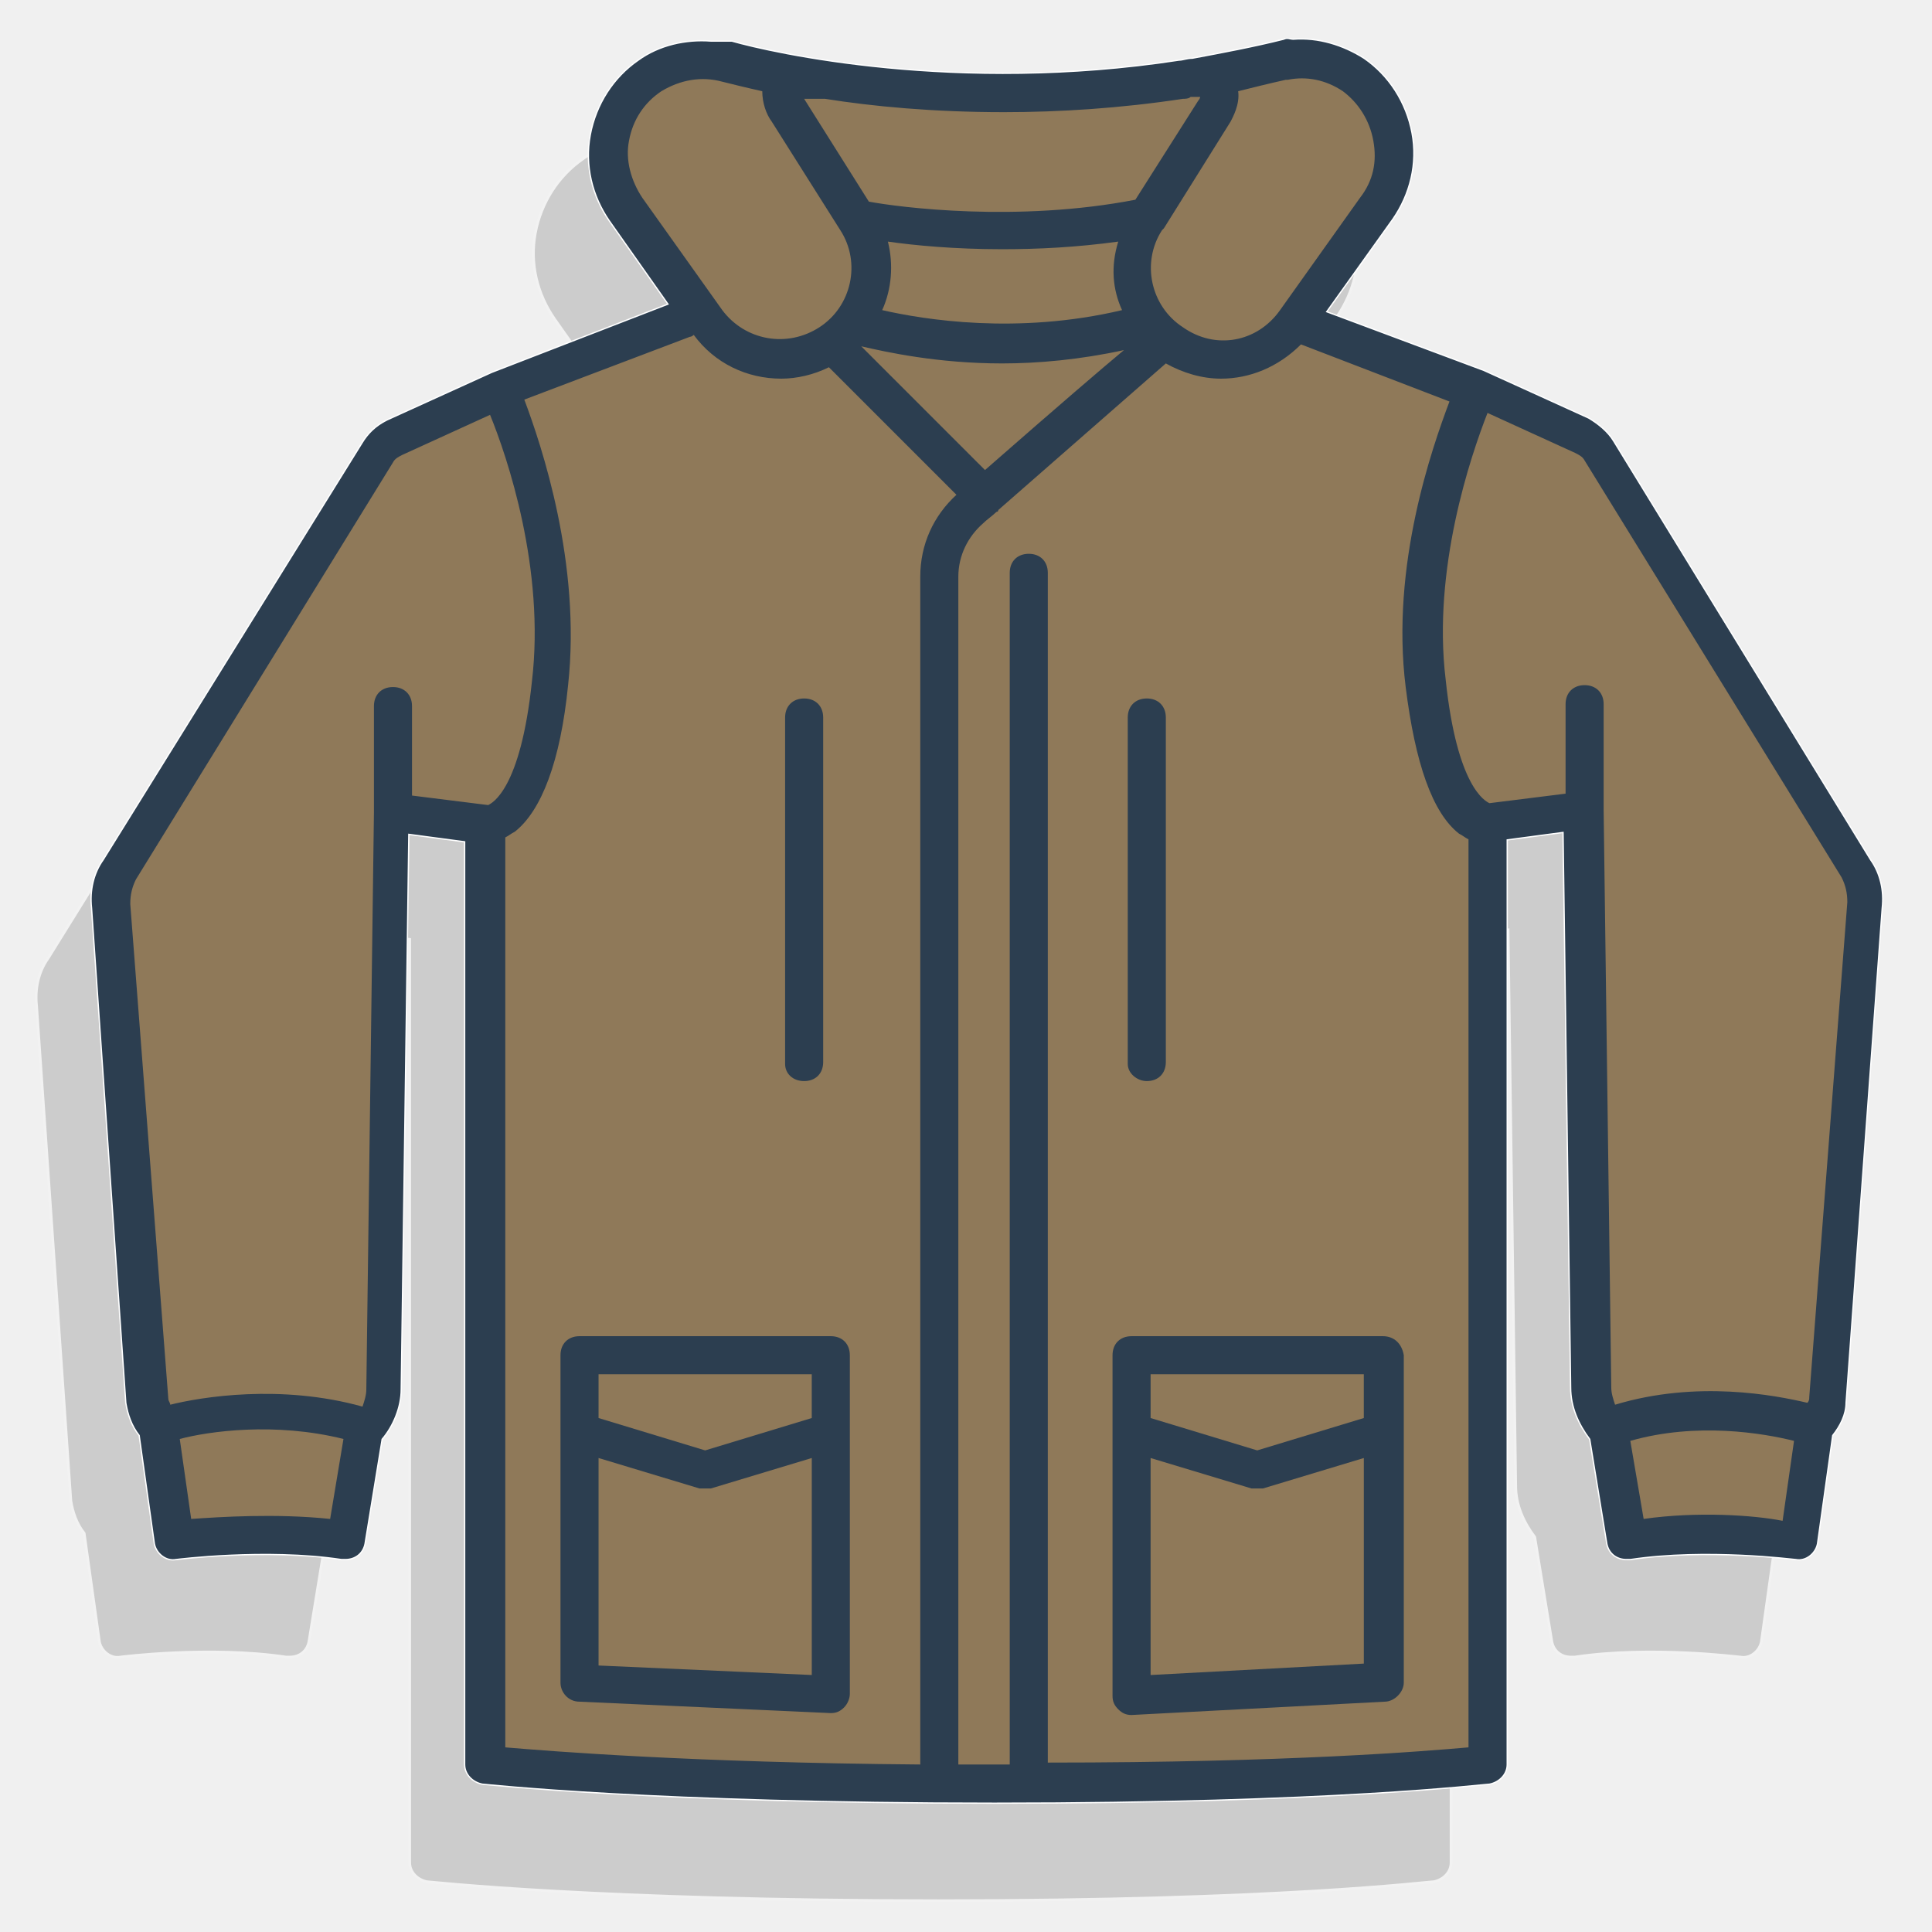
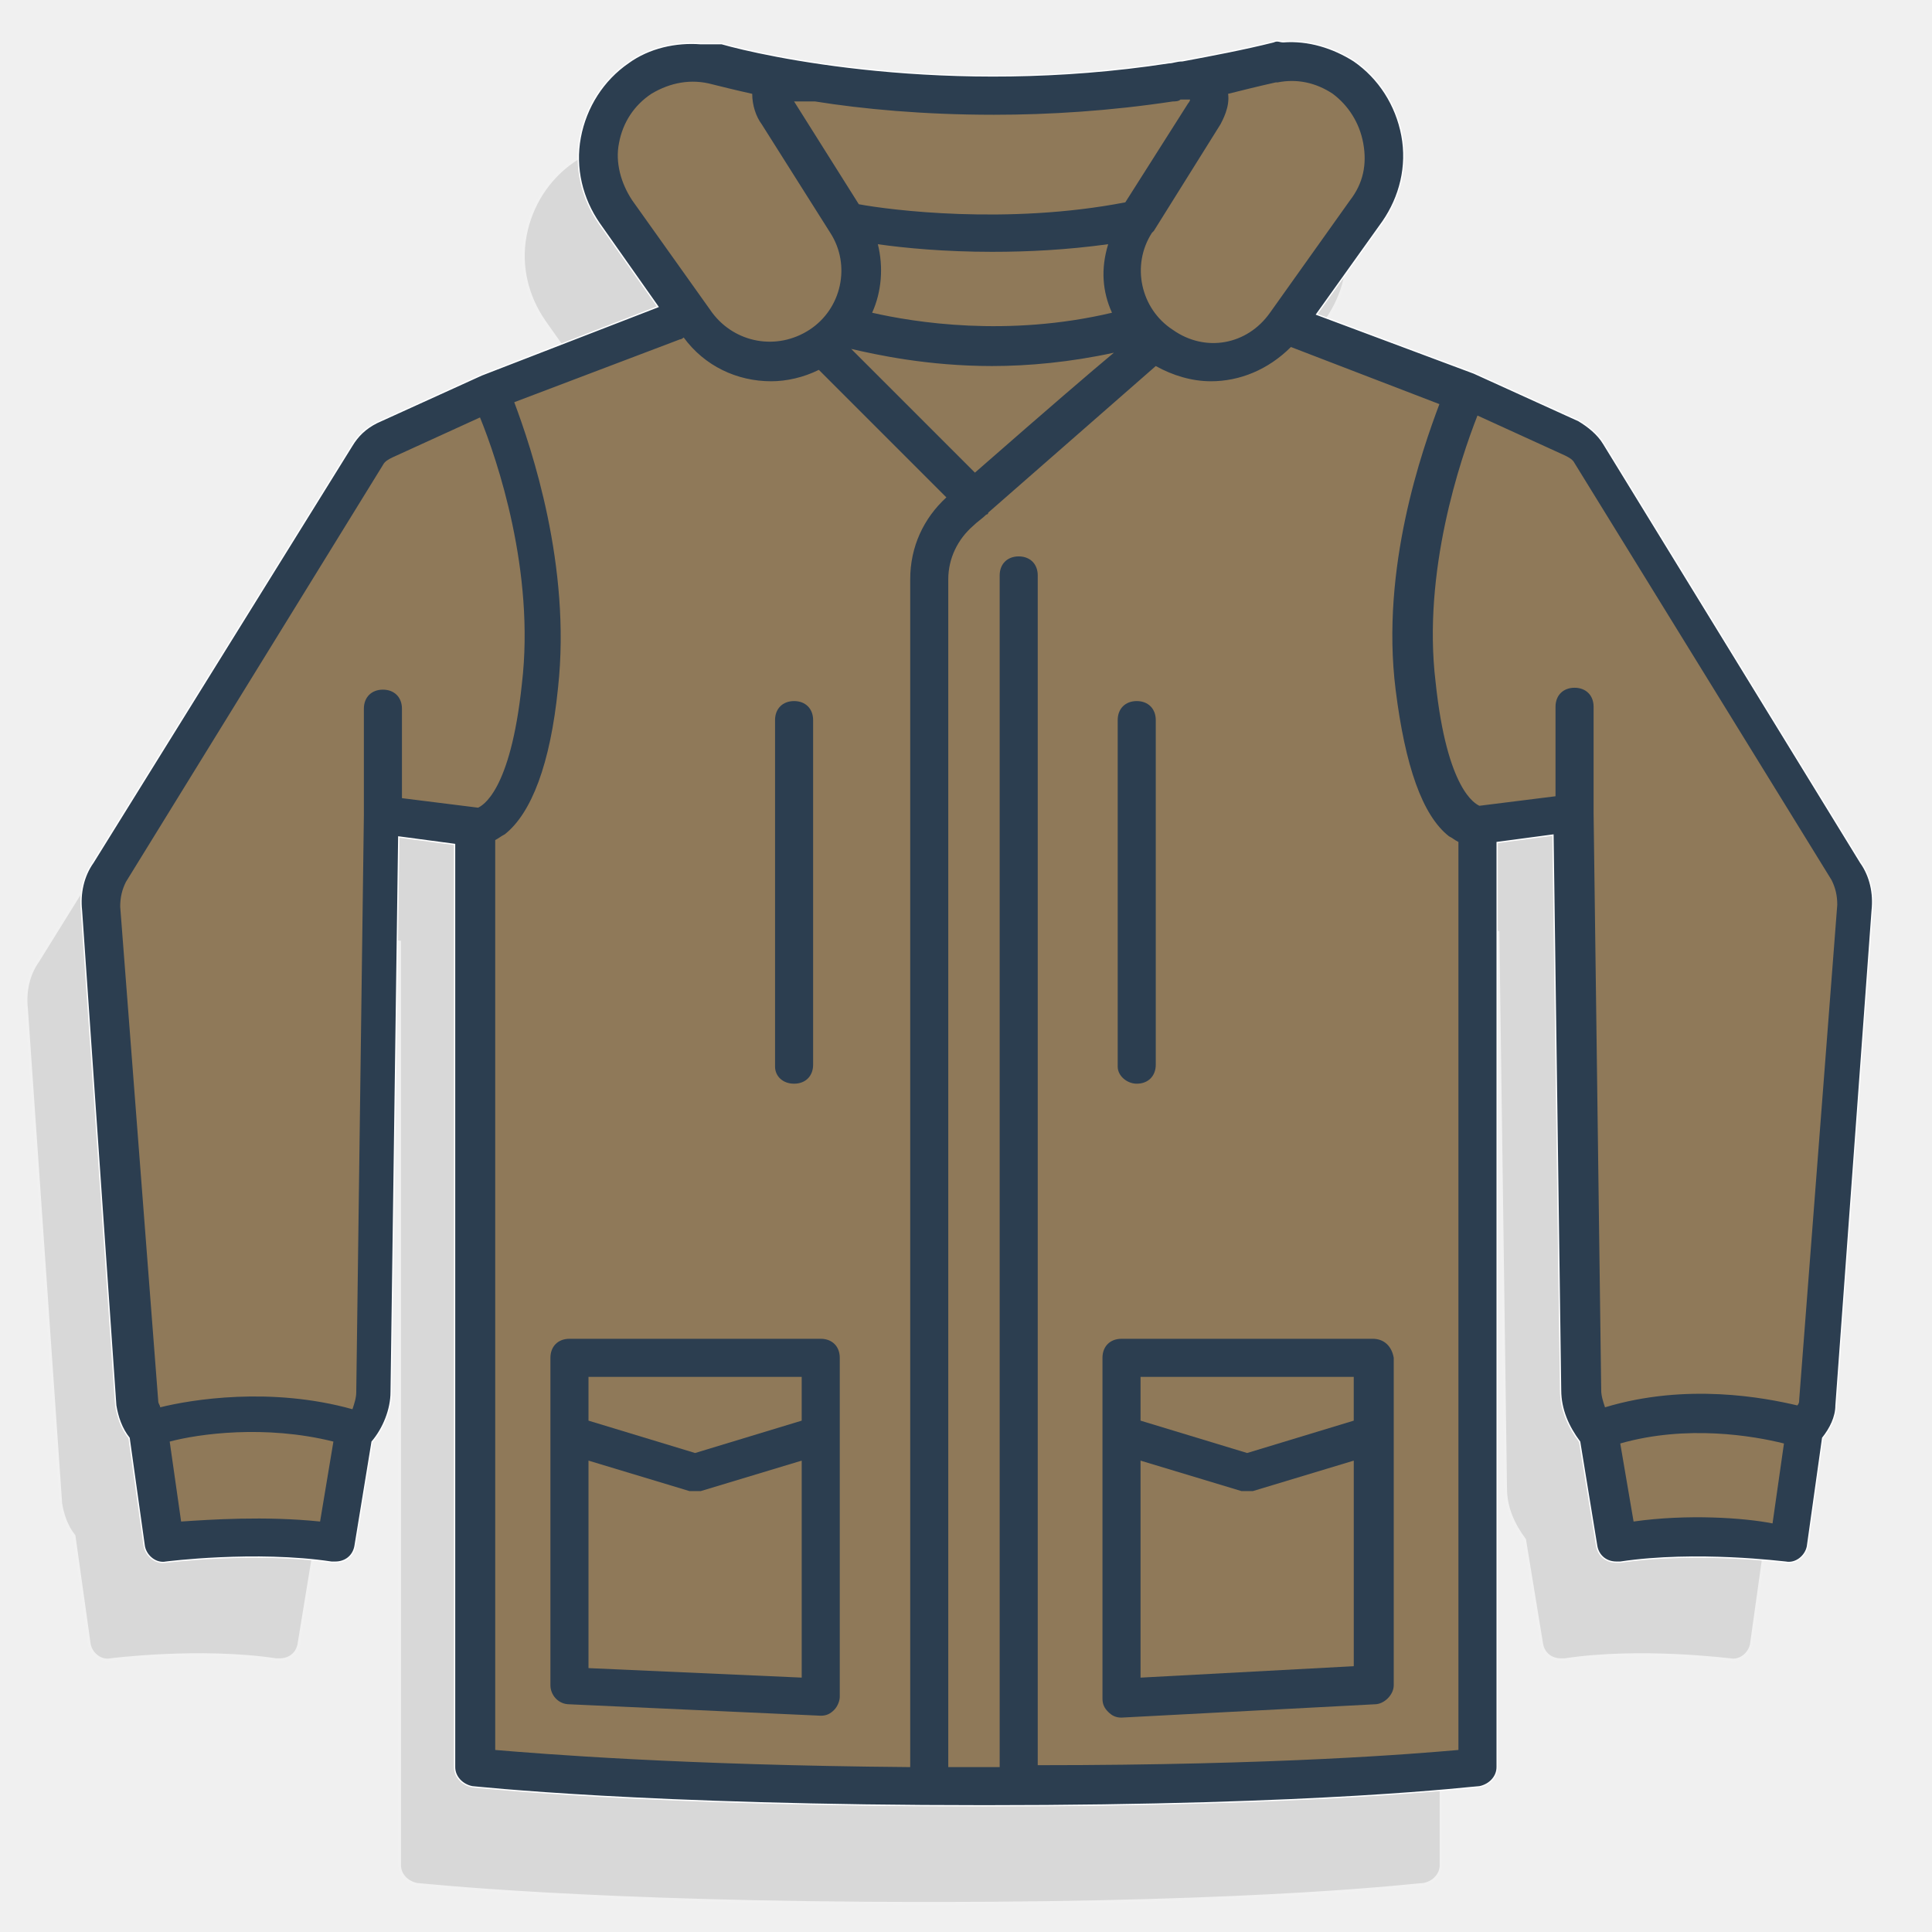
- <svg xmlns="http://www.w3.org/2000/svg" version="1.1" id="Layer_1" x="0px" y="0px" width="740px" height="740px" viewBox="-15.669 -16.669 740 740" enable-background="new -15.669 -16.669 740 740" xml:space="preserve">
-   <path opacity="0.15" stroke="#FFFFFF" stroke-miterlimit="10" d="M679.372,350.413l-98.434-160.407  c-2.188-3.646-5.834-6.562-9.479-8.75l-40.104-18.228l0,0l0,0l-60.52-22.603l25.521-35.728c6.562-9.479,9.479-21.145,7.291-32.811  s-8.75-21.874-18.229-28.436c-8.021-5.104-17.498-8.02-26.98-7.291c-1.457,0-2.188-0.729-3.645,0  c-11.666,2.916-23.332,5.104-34.998,7.291c-2.189,0-3.646,0.729-5.105,0.729c-85.309,13.125-156.033-2.916-171.346-7.291l0,0l0,0  c-2.916,0-4.374,0-4.374,0c-1.458,0-2.188,0-3.646,0c-9.479-0.729-19.688,1.458-27.706,7.291  c-9.479,6.562-16.042,16.771-18.229,28.438c-2.188,11.667,0.729,23.333,7.292,32.811l22.604,32.082l-67.811,26.249l0,0l0,0  l-40.103,18.229c-4.375,2.187-7.292,5.104-9.479,8.749L2.741,350.413c-3.646,5.104-5.104,11.668-4.375,18.229L11.49,558.214  c0.729,4.375,2.188,8.75,5.104,12.396l5.832,41.561c0.73,3.645,4.375,6.561,8.021,5.834c0,0,34.268-4.377,63.434,0  c0.729,0,0.729,0,1.458,0c3.646,0,6.562-2.189,7.292-5.834l6.562-40.105l0,0l0,0c4.375-5.104,7.292-12.395,7.292-18.957l2.916-212.9  l21.874,2.916v353.625c0,3.645,2.917,6.561,6.562,7.291c0.729,0,65.621,7.291,196.136,7.291c130.516,0,187.387-7.291,189.573-7.291  c3.645-0.73,6.561-3.646,6.561-7.291V342.392l21.873-2.916l2.918,212.906c0,7.291,2.916,13.854,7.291,19.688l6.562,40.104  c0.729,3.646,3.645,5.834,7.291,5.834c0.729,0,0.729,0,1.459,0c29.164-4.377,62.703,0,63.436,0c3.646,0.73,7.291-2.188,8.021-5.834  l5.834-41.561c2.916-3.646,5.104-8.021,5.104-12.396l13.85-189.574C684.476,362.081,683.021,355.517,679.372,350.413z" />
-   <path fill="#8F7959" stroke="#FFFFFF" stroke-miterlimit="10" d="M700.646,312.837L602.214,152.43  c-2.188-3.646-5.834-6.562-9.479-8.75l-40.104-18.228l0,0l0,0l-60.52-22.603l25.521-35.728c6.562-9.479,9.479-21.145,7.291-32.811  c-2.188-11.666-8.749-21.874-18.229-28.436c-8.021-5.104-17.498-8.02-26.979-7.291c-1.458,0-2.188-0.729-3.646,0  c-11.666,2.916-23.332,5.104-34.998,7.291c-2.188,0-3.646,0.729-5.104,0.729c-85.31,13.125-156.033-2.916-171.347-7.291l0,0l0,0  c-2.916,0-4.374,0-4.374,0c-1.458,0-2.188,0-3.646,0c-9.479-0.729-19.688,1.458-27.706,7.291  c-9.479,6.562-16.042,16.771-18.229,28.438c-2.188,11.667,0.729,23.333,7.292,32.811l22.604,32.082l-67.811,26.249l0,0l0,0  l-40.103,18.229c-4.375,2.187-7.292,5.104-9.479,8.749L24.016,312.837c-3.646,5.103-5.104,11.667-4.375,18.228l13.124,189.572  c0.729,4.375,2.188,8.75,5.104,12.396l5.832,41.561c0.73,3.646,4.375,6.561,8.021,5.834c0,0,34.268-4.377,63.434,0  c0.729,0,0.729,0,1.458,0c3.646,0,6.562-2.189,7.292-5.834l6.562-40.104l0,0l0,0c4.375-5.104,7.292-12.395,7.292-18.957l2.916-212.9  l21.874,2.916v353.625c0,3.645,2.917,6.561,6.562,7.291c0.729,0,65.621,7.291,196.136,7.291c130.516,0,187.387-7.291,189.572-7.291  c3.646-0.73,6.562-3.646,6.562-7.291V304.815l21.873-2.917l2.917,212.906c0,7.291,2.916,13.854,7.291,19.688l6.562,40.104  c0.729,3.646,3.646,5.834,7.291,5.834c0.729,0,0.729,0,1.459,0c29.164-4.377,62.703,0,63.436,0c3.646,0.729,7.292-2.188,8.021-5.834  l5.834-41.561c2.916-3.646,5.104-8.021,5.104-12.396l13.85-189.575C705.751,324.504,704.295,317.939,700.646,312.837z" />
+ <svg xmlns="http://www.w3.org/2000/svg" version="1.1" id="Layer_1" x="0px" y="0px" width="740px" height="740px" viewBox="0 0 740 740" enable-background="new 0 0 740 740" xml:space="preserve">
+   <path opacity="0.1" stroke="#FFFFFF" stroke-miterlimit="10" enable-background="new    " d="M691.188,368.08l-98.434-160.407  c-2.188-3.646-5.834-6.562-9.479-8.75l-40.104-18.228l0,0l0,0l-60.521-22.603l25.521-35.728c6.562-9.479,9.479-21.146,7.29-32.812  c-2.188-11.666-8.75-21.874-18.229-28.436c-8.021-5.104-17.498-8.02-26.98-7.291c-1.457,0-2.188-0.729-3.645,0  c-11.666,2.916-23.332,5.104-34.998,7.291c-2.188,0-3.646,0.729-5.104,0.729c-85.31,13.125-156.033-2.916-171.347-7.291l0,0l0,0  c-2.916,0-4.374,0-4.374,0c-1.458,0-2.188,0-3.646,0c-9.479-0.729-19.688,1.458-27.706,7.291  c-9.479,6.562-16.042,16.771-18.229,28.438c-2.188,11.667,0.729,23.333,7.292,32.811l22.604,32.082l-67.809,26.25l0,0l0,0  l-40.103,18.229c-4.375,2.187-7.292,5.104-9.479,8.749L14.557,368.08c-3.646,5.104-5.104,11.668-4.375,18.229l13.124,189.572  c0.729,4.375,2.188,8.75,5.104,12.396l5.832,41.562c0.73,3.646,4.375,6.562,8.021,5.834c0,0,34.268-4.377,63.434,0  c0.729,0,0.729,0,1.458,0c3.646,0,6.562-2.188,7.292-5.834l6.562-40.104l0,0l0,0c4.375-5.104,7.292-12.396,7.292-18.957  l2.916-212.899l21.874,2.916v353.625c0,3.645,2.917,6.561,6.562,7.291c0.729,0,65.621,7.291,196.136,7.291  c130.516,0,187.387-7.291,189.572-7.291c3.646-0.73,6.562-3.646,6.562-7.291V360.059l21.873-2.916l2.918,212.906  c0,7.291,2.916,13.854,7.291,19.688l6.562,40.104c0.729,3.646,3.646,5.834,7.291,5.834c0.729,0,0.729,0,1.459,0  c29.164-4.377,62.702,0,63.438,0c3.646,0.729,7.291-2.188,8.021-5.834l5.834-41.561c2.916-3.646,5.104-8.021,5.104-12.396  l13.85-189.574C696.291,379.748,694.838,373.184,691.188,368.08z" />
+   <path fill="#8F7959" stroke="#FFFFFF" stroke-miterlimit="10" d="M712.463,330.504l-98.434-160.407  c-2.188-3.646-5.834-6.562-9.479-8.75l-40.104-18.228l0,0l0,0l-60.521-22.603l25.521-35.728c6.562-9.479,9.479-21.145,7.289-32.811  c-2.188-11.666-8.747-21.874-18.228-28.436c-8.021-5.104-17.497-8.02-26.979-7.291c-1.458,0-2.188-0.729-3.646,0  c-11.666,2.916-23.331,5.104-34.997,7.291c-2.188,0-3.646,0.729-5.104,0.729c-85.31,13.125-156.033-2.916-171.347-7.291l0,0l0,0  c-2.916,0-4.374,0-4.374,0c-1.458,0-2.188,0-3.646,0c-9.479-0.729-19.688,1.458-27.706,7.291  c-9.479,6.562-16.042,16.771-18.229,28.438c-2.188,11.667,0.729,23.333,7.292,32.811l22.604,32.082l-67.811,26.249l0,0l0,0  l-40.103,18.229c-4.375,2.187-7.292,5.104-9.479,8.749L35.831,330.504c-3.646,5.104-5.104,11.667-4.375,18.229L44.58,538.304  c0.729,4.375,2.188,8.75,5.104,12.396l5.832,41.561c0.73,3.646,4.375,6.562,8.021,5.834c0,0,34.268-4.377,63.434,0  c0.729,0,0.729,0,1.458,0c3.646,0,6.562-2.188,7.292-5.834l6.562-40.104l0,0l0,0c4.375-5.104,7.292-12.396,7.292-18.957  l2.916-212.899l21.874,2.916v353.625c0,3.646,2.917,6.562,6.562,7.291c0.729,0,65.621,7.291,196.136,7.291  s187.387-7.291,189.572-7.291c3.646-0.729,6.562-3.646,6.562-7.291V322.481l21.873-2.916l2.918,212.905  c0,7.291,2.916,13.854,7.291,19.688l6.562,40.104c0.729,3.646,3.646,5.834,7.291,5.834c0.729,0,0.729,0,1.459,0  c29.164-4.377,62.703,0,63.437,0c3.646,0.729,7.291-2.188,8.021-5.834l5.834-41.561c2.916-3.646,5.104-8.021,5.104-12.396  l13.85-189.574C717.566,342.171,716.111,335.606,712.463,330.504z" />
  <g>
-     <path fill="#2C3E50" d="M700.646,312.837L602.214,152.43c-2.188-3.646-5.834-6.562-9.479-8.75l-40.104-18.228l0,0l0,0   l-60.52-22.603l25.521-35.728c6.562-9.479,9.479-21.145,7.291-32.811c-2.188-11.666-8.749-21.874-18.229-28.436   c-8.021-5.104-17.498-8.02-26.979-7.291c-1.458,0-2.188-0.729-3.646,0c-11.666,2.916-23.332,5.104-34.998,7.291   c-2.188,0-3.646,0.729-5.104,0.729c-85.31,13.125-156.033-2.916-171.347-7.291l0,0l0,0c-2.916,0-4.374,0-4.374,0   c-1.458,0-2.188,0-3.646,0c-9.479-0.729-19.688,1.458-27.706,7.291c-9.479,6.562-16.042,16.771-18.229,28.438   c-2.188,11.667,0.729,23.333,7.292,32.811l22.604,32.082l-67.811,26.249l0,0l0,0l-40.103,18.229   c-4.375,2.187-7.292,5.104-9.479,8.749L24.016,312.837c-3.646,5.104-5.104,11.667-4.375,18.229l13.124,189.572   c0.729,4.375,2.188,8.75,5.104,12.396l5.832,41.561c0.73,3.646,4.375,6.561,8.021,5.834c0,0,34.268-4.377,63.434,0   c0.729,0,0.729,0,1.458,0c3.646,0,6.562-2.189,7.292-5.834l6.562-40.104l0,0l0,0c4.375-5.104,7.292-12.396,7.292-18.957   l2.916-212.903l21.874,2.916v353.625c0,3.645,2.917,6.561,6.562,7.291c0.729,0,65.621,7.291,196.136,7.291   c130.516,0,187.387-7.291,189.572-7.291c3.646-0.73,6.562-3.646,6.562-7.291V304.815l21.873-2.917l2.917,212.906   c0,7.291,2.916,13.854,7.291,19.688l6.562,40.104c0.729,3.646,3.646,5.834,7.291,5.834c0.729,0,0.729,0,1.459,0   c29.164-4.377,62.703,0,63.436,0c3.646,0.729,7.292-2.188,8.021-5.834l5.834-41.561c2.916-3.646,5.104-8.021,5.104-12.396   l13.85-189.575C705.751,324.504,704.295,317.939,700.646,312.837z M510.345,37.228c1.458,8.021,0,15.312-5.104,21.874   l-30.623,43.019c-8.749,12.395-24.79,15.312-37.188,6.562c-12.396-8.02-16.04-24.791-8.021-37.186l0.729-0.729l0,0l25.521-40.831   c0.729-1.459,3.646-6.562,2.917-11.667c5.832-1.458,11.665-2.917,18.229-4.375h0.729c7.291-1.458,14.582,0,21.146,4.375   C504.512,22.645,508.887,29.207,510.345,37.228z M361.604,163.366l-47.396-47.394c9.479,2.188,29.165,6.562,53.956,6.562   c13.854,0,29.896-1.458,46.663-5.104C406.08,124.722,390.767,137.846,361.604,163.366z M414.099,102.12   c-40.104,9.478-75.828,3.646-91.869,0c3.646-8.021,4.374-17.5,2.188-26.249c10.206,1.458,25.52,2.917,43.746,2.917   c13.854,0,28.438-0.729,44.478-2.917C409.725,85.35,410.455,94.099,414.099,102.12z M368.894,26.29   c21.146,0,44.479-1.458,68.537-5.104l0,0c0.729,0,2.188,0,2.917-0.729c0.729,0,0.729,0,1.458,0c0.729,0,1.458,0,2.188,0   c0,0.729-0.729,1.458-0.729,1.458L419.203,59.83c-45.205,8.75-90.411,2.917-102.077,0.729l-24.79-39.373c1.458,0,3.646,0,8.021,0   l0,0C318.587,24.103,341.917,26.29,368.894,26.29z M225.258,37.228c1.458-8.021,5.832-14.583,12.396-18.958   c7.292-4.375,15.312-5.833,23.332-3.646c2.917,0.729,8.75,2.188,15.312,3.646c0,4.375,1.458,8.75,3.646,11.667l26.249,41.56   c8.021,12.395,4.375,29.166-8.021,37.186s-28.437,5.104-37.187-6.562L230.362,59.1C225.985,52.539,223.8,44.519,225.258,37.228z    M36.414,320.129l98.433-159.679c0.729-1.458,2.188-2.187,3.646-2.916l33.54-15.312c6.562,16.041,21.146,59.06,16.042,102.078   c-4.375,41.56-15.312,46.664-16.77,47.393l-29.166-3.646v-34.27c0-4.375-2.916-7.292-7.292-7.292c-4.375,0-7.291,2.917-7.291,7.292   v40.831l-2.917,220.926c0,2.188-0.729,4.375-1.458,6.562c-31.354-8.75-61.979-3.646-73.643-0.729c0-0.729-0.729-1.457-0.729-2.188   L34.225,329.605C34.225,325.962,34.956,323.045,36.414,320.129z M110.784,565.115c-21.145-2.188-42.288-0.73-53.227,0   l-4.375-30.625c10.937-2.916,36.456-6.562,62.705,0L110.784,565.115z M177.864,304.088c1.458-0.729,2.188-1.459,3.646-2.188   c10.208-8.021,17.498-26.978,20.414-56.142c5.104-46.665-10.207-91.87-16.771-109.369l63.436-24.061c0.729,0,1.458-0.73,1.458-0.73   c8.021,10.938,20.416,16.77,33.54,16.77c5.833,0,12.396-1.458,18.229-4.374l48.854,48.851c-8.75,8.02-13.854,18.957-13.854,31.352   v454.976c-88.226-0.73-141.451-5.105-158.949-6.562L177.864,304.088L177.864,304.088z M385.665,658.441V202.739   c0-4.375-2.916-7.291-7.292-7.291c-4.374,0-7.29,2.917-7.29,7.291v456.433c-1.456,0-3.646,0-5.104,0c-5.104,0-9.479,0-14.583,0   V204.197c0-8.02,3.646-15.311,9.479-20.415c1.458-1.459,3.646-2.917,5.104-4.375c0,0,0.729,0,0.729-0.729l0,0   c34.998-30.624,58.328-51.039,64.16-56.143c6.562,3.646,13.854,5.833,21.146,5.833c10.938,0,21.874-4.374,30.624-13.124   l56.871,21.874c-6.562,17.499-22.604,62.705-16.771,109.369c3.646,29.165,10.207,48.122,20.415,56.144   c1.458,0.729,2.188,1.457,3.646,2.187V652.61C530.031,654.068,478.263,658.441,385.665,658.441z M613.884,565.115l-5.104-29.896   c25.521-7.291,51.036-2.918,62.702,0l-4.374,30.621C656.172,563.656,634.3,562.196,613.884,565.115z M677.314,518.451   c0,0.729,0,1.457-0.729,2.188c-12.396-2.916-42.29-8.75-73.645,0.729c-0.729-2.188-1.457-4.375-1.457-6.562l-2.916-220.926v-40.831   c0-4.375-2.919-7.291-7.293-7.291c-4.373,0-7.291,2.917-7.291,7.291v34.269l-29.164,3.646c-1.458-0.729-12.396-5.832-16.771-47.394   c-5.104-42.289,9.479-85.308,16.04-102.078l33.54,15.312c1.458,0.729,2.916,1.458,3.646,2.916l98.436,159.679   c1.459,2.917,2.188,5.833,2.188,9.479L677.314,518.451z" />
-     <path fill="#2C3E50" d="M302.545,495.119H206.3c-4.375,0-7.292,2.916-7.292,7.291v29.895v95.517c0,3.646,2.916,7.291,7.292,7.291   l96.245,4.375l0,0c2.188,0,3.646-0.729,5.104-2.188s2.188-3.646,2.188-5.104v-99.894v-29.895   C309.836,498.035,306.919,495.119,302.545,495.119z M295.253,526.471l-40.831,12.396l-40.83-12.396v-16.77h81.661V526.471z    M213.592,621.258v-79.477l38.646,11.666c0.729,0,1.458,0,2.188,0s1.458,0,2.188,0l38.645-11.666v83.116L213.592,621.258z" />
-     <path fill="#2C3E50" d="M513.991,495.119h-96.245c-4.374,0-7.291,2.916-7.291,7.291v29.895v100.619   c0,2.188,0.729,3.646,2.188,5.104c1.459,1.456,2.916,2.188,5.104,2.188l0,0l96.976-5.104c3.646,0,7.291-3.646,7.291-7.291v-95.517   V502.41C521.283,498.035,518.365,495.119,513.991,495.119z M506.699,526.471l-40.83,12.396l-40.831-12.396v-16.77h81.661V526.471   L506.699,526.471z M425.038,624.903v-83.118l38.646,11.666c0.729,0,1.458,0,2.188,0c0.729,0,1.458,0,2.188,0l38.646-11.666v78.742   L425.038,624.903z" />
-     <path fill="#2C3E50" d="M423.58,397.414c4.374,0,7.29-2.914,7.29-7.289V258.152c0-4.374-2.916-7.291-7.29-7.291   c-4.376,0-7.292,2.917-7.292,7.291v132.702C416.288,394.498,419.933,397.414,423.58,397.414z" />
-     <path fill="#2C3E50" d="M292.337,397.414c4.375,0,7.291-2.914,7.291-7.289V258.152c0-4.374-2.916-7.291-7.291-7.291   s-7.292,2.917-7.292,7.291v132.702C285.046,394.498,287.962,397.414,292.337,397.414z" />
+     <path fill="#2C3E50" d="M712.463,330.504l-98.434-160.407c-2.188-3.646-5.834-6.562-9.479-8.75l-40.104-18.228l0,0l0,0   l-60.521-22.603l25.521-35.728c6.562-9.479,9.479-21.145,7.289-32.811c-2.188-11.666-8.747-21.874-18.228-28.436   c-8.021-5.104-17.497-8.02-26.979-7.291c-1.458,0-2.188-0.729-3.646,0c-11.666,2.916-23.331,5.104-34.997,7.291   c-2.188,0-3.646,0.729-5.104,0.729c-85.31,13.125-156.033-2.916-171.347-7.291l0,0l0,0c-2.916,0-4.374,0-4.374,0   c-1.458,0-2.188,0-3.646,0c-9.479-0.729-19.688,1.458-27.706,7.291c-9.479,6.562-16.042,16.771-18.229,28.438   c-2.188,11.667,0.729,23.333,7.292,32.811l22.604,32.082l-67.811,26.249l0,0l0,0l-40.103,18.229   c-4.375,2.187-7.292,5.104-9.479,8.749L35.831,330.504c-3.646,5.104-5.104,11.667-4.375,18.229L44.58,538.304   c0.729,4.375,2.188,8.75,5.104,12.396l5.832,41.561c0.73,3.646,4.375,6.562,8.021,5.834c0,0,34.268-4.377,63.434,0   c0.729,0,0.729,0,1.458,0c3.646,0,6.562-2.188,7.292-5.834l6.562-40.104l0,0l0,0c4.375-5.104,7.292-12.396,7.292-18.957   l2.916-212.902l21.874,2.916v353.625c0,3.645,2.917,6.561,6.562,7.291c0.729,0,65.621,7.291,196.136,7.291   s187.387-7.291,189.572-7.291c3.646-0.73,6.562-3.646,6.562-7.291V322.481l21.873-2.916l2.918,212.905   c0,7.291,2.916,13.854,7.291,19.688l6.562,40.104c0.729,3.646,3.646,5.834,7.291,5.834c0.729,0,0.729,0,1.459,0   c29.164-4.377,62.703,0,63.437,0c3.646,0.729,7.291-2.188,8.021-5.834l5.834-41.561c2.916-3.646,5.104-8.021,5.104-12.396   l13.85-189.574C717.566,342.171,716.111,335.606,712.463,330.504z M522.161,54.895c1.458,8.021,0,15.312-5.104,21.874   l-30.623,43.019c-8.748,12.395-24.789,15.312-37.188,6.562c-12.396-8.02-16.04-24.791-8.021-37.186l0.729-0.729l0,0l25.521-40.831   c0.729-1.459,3.646-6.562,2.918-11.667c5.832-1.458,11.664-2.917,18.229-4.375h0.729c7.291-1.458,14.582,0,21.146,4.375   C516.328,40.312,520.703,46.874,522.161,54.895z M373.42,181.033l-47.396-47.394c9.479,2.188,29.165,6.562,53.957,6.562   c13.854,0,29.896-1.458,46.662-5.104C417.896,142.389,402.583,155.513,373.42,181.033z M425.915,119.787   c-40.104,9.478-75.828,3.646-91.869,0c3.646-8.021,4.374-17.5,2.188-26.249c10.206,1.458,25.52,2.917,43.747,2.917   c13.854,0,28.438-0.729,44.478-2.917C421.541,103.017,422.271,111.766,425.915,119.787z M380.71,43.957   c21.146,0,44.479-1.458,68.537-5.104l0,0c0.729,0,2.188,0,2.917-0.729c0.729,0,0.729,0,1.458,0s1.458,0,2.188,0   c0,0.729-0.729,1.458-0.729,1.458L431.02,77.497c-45.205,8.75-90.412,2.917-102.078,0.729l-24.79-39.373c1.458,0,3.646,0,8.021,0   l0,0C330.403,41.77,353.733,43.957,380.71,43.957z M237.074,54.895c1.458-8.021,5.832-14.583,12.396-18.958   c7.292-4.375,15.312-5.833,23.332-3.646c2.917,0.729,8.75,2.188,15.312,3.646c0,4.375,1.458,8.75,3.646,11.667l26.249,41.56   c8.021,12.395,4.375,29.166-8.021,37.186s-28.437,5.104-37.187-6.562l-30.623-43.021C237.801,70.206,235.616,62.186,237.074,54.895   z M48.23,337.796l98.433-159.679c0.729-1.458,2.188-2.187,3.646-2.916l33.54-15.312c6.562,16.041,21.146,59.061,16.042,102.078   c-4.375,41.56-15.312,46.664-16.77,47.394l-29.166-3.646v-34.27c0-4.375-2.916-7.293-7.292-7.293c-4.375,0-7.291,2.918-7.291,7.293   v40.83l-2.917,220.928c0,2.188-0.729,4.375-1.458,6.562c-31.354-8.75-61.979-3.646-73.643-0.729c0-0.729-0.729-1.457-0.729-2.188   L46.041,347.274C46.041,343.629,46.772,340.712,48.23,337.796z M122.6,582.782c-21.145-2.188-42.288-0.73-53.227,0l-4.375-30.625   c10.937-2.916,36.456-6.562,62.705,0L122.6,582.782z M189.68,321.755c1.458-0.729,2.188-1.459,3.646-2.188   c10.208-8.021,17.498-26.979,20.414-56.143c5.104-46.665-10.207-91.87-16.771-109.369l63.436-24.061c0.729,0,1.458-0.73,1.458-0.73   c8.021,10.938,20.416,16.77,33.54,16.77c5.833,0,12.396-1.458,18.229-4.374l48.854,48.851c-8.75,8.02-13.854,18.957-13.854,31.353   v454.976c-88.226-0.729-141.451-5.104-158.949-6.562L189.68,321.755L189.68,321.755z M397.48,676.108V220.406   c0-4.375-2.916-7.292-7.291-7.292s-7.291,2.917-7.291,7.292v456.433c-1.455,0-3.646,0-5.104,0c-5.104,0-9.479,0-14.583,0V221.863   c0-8.02,3.646-15.311,9.479-20.415c1.458-1.459,3.646-2.917,5.104-4.375c0,0,0.729,0,0.729-0.729l0,0   c34.997-30.624,58.327-51.039,64.159-56.143c6.562,3.646,13.854,5.833,21.146,5.833c10.938,0,21.874-4.374,30.624-13.124   l56.871,21.874c-6.562,17.499-22.603,62.706-16.771,109.369c3.646,29.166,10.207,48.123,20.414,56.145   c1.459,0.729,2.188,1.457,3.646,2.188v347.792C541.848,671.735,490.079,676.108,397.48,676.108z M625.699,582.782l-5.104-29.896   c25.521-7.291,51.037-2.918,62.703,0l-4.375,30.621C667.988,581.322,646.115,579.863,625.699,582.782z M689.131,536.118   c0,0.729,0,1.457-0.729,2.188c-12.396-2.916-42.289-8.75-73.646,0.729c-0.729-2.188-1.457-4.375-1.457-6.562l-2.916-220.926   v-40.831c0-4.375-2.918-7.291-7.293-7.291c-4.373,0-7.291,2.917-7.291,7.291v34.27l-29.164,3.646   c-1.457-0.729-12.396-5.832-16.771-47.395c-5.104-42.288,9.479-85.308,16.041-102.078l33.539,15.312   c1.459,0.729,2.916,1.458,3.646,2.916l98.437,159.679c1.459,2.917,2.188,5.833,2.188,9.479L689.131,536.118z" />
+     <path fill="#2C3E50" d="M314.361,512.786h-96.245c-4.375,0-7.292,2.916-7.292,7.291v29.895v95.519c0,3.646,2.916,7.291,7.292,7.291   l96.245,4.375l0,0c2.188,0,3.646-0.729,5.104-2.188s2.188-3.646,2.188-5.104v-99.896v-29.895   C321.652,515.702,318.735,512.786,314.361,512.786z M307.069,544.138l-40.831,12.396l-40.83-12.396v-16.77h81.661V544.138z    M225.408,638.925v-79.477l38.646,11.666c0.729,0,1.458,0,2.188,0s1.458,0,2.188,0l38.645-11.666v83.114L225.408,638.925z" />
+     <path fill="#2C3E50" d="M525.809,512.786h-96.246c-4.375,0-7.291,2.916-7.291,7.291v29.895v100.619   c0,2.188,0.729,3.646,2.188,5.104c1.459,1.455,2.916,2.188,5.104,2.188l0,0l96.977-5.104c3.646,0,7.291-3.646,7.291-7.291V549.97   v-29.894C533.1,515.702,530.182,512.786,525.809,512.786z M518.516,544.138l-40.83,12.396l-40.832-12.396v-16.77h81.662V544.138   L518.516,544.138z M436.854,642.57v-83.117l38.646,11.665c0.729,0,1.458,0,2.188,0s1.459,0,2.188,0l38.646-11.666v78.741   L436.854,642.57z" />
+     <path fill="#2C3E50" d="M435.396,415.081c4.373,0,7.289-2.914,7.289-7.289V275.818c0-4.374-2.916-7.291-7.289-7.291   c-4.377,0-7.293,2.917-7.293,7.291v132.702C428.104,412.165,431.749,415.081,435.396,415.081z" />
+     <path fill="#2C3E50" d="M304.153,415.081c4.375,0,7.291-2.914,7.291-7.289V275.818c0-4.374-2.916-7.291-7.291-7.291   s-7.292,2.917-7.292,7.291v132.702C296.862,412.165,299.778,415.081,304.153,415.081z" />
  </g>
</svg>
